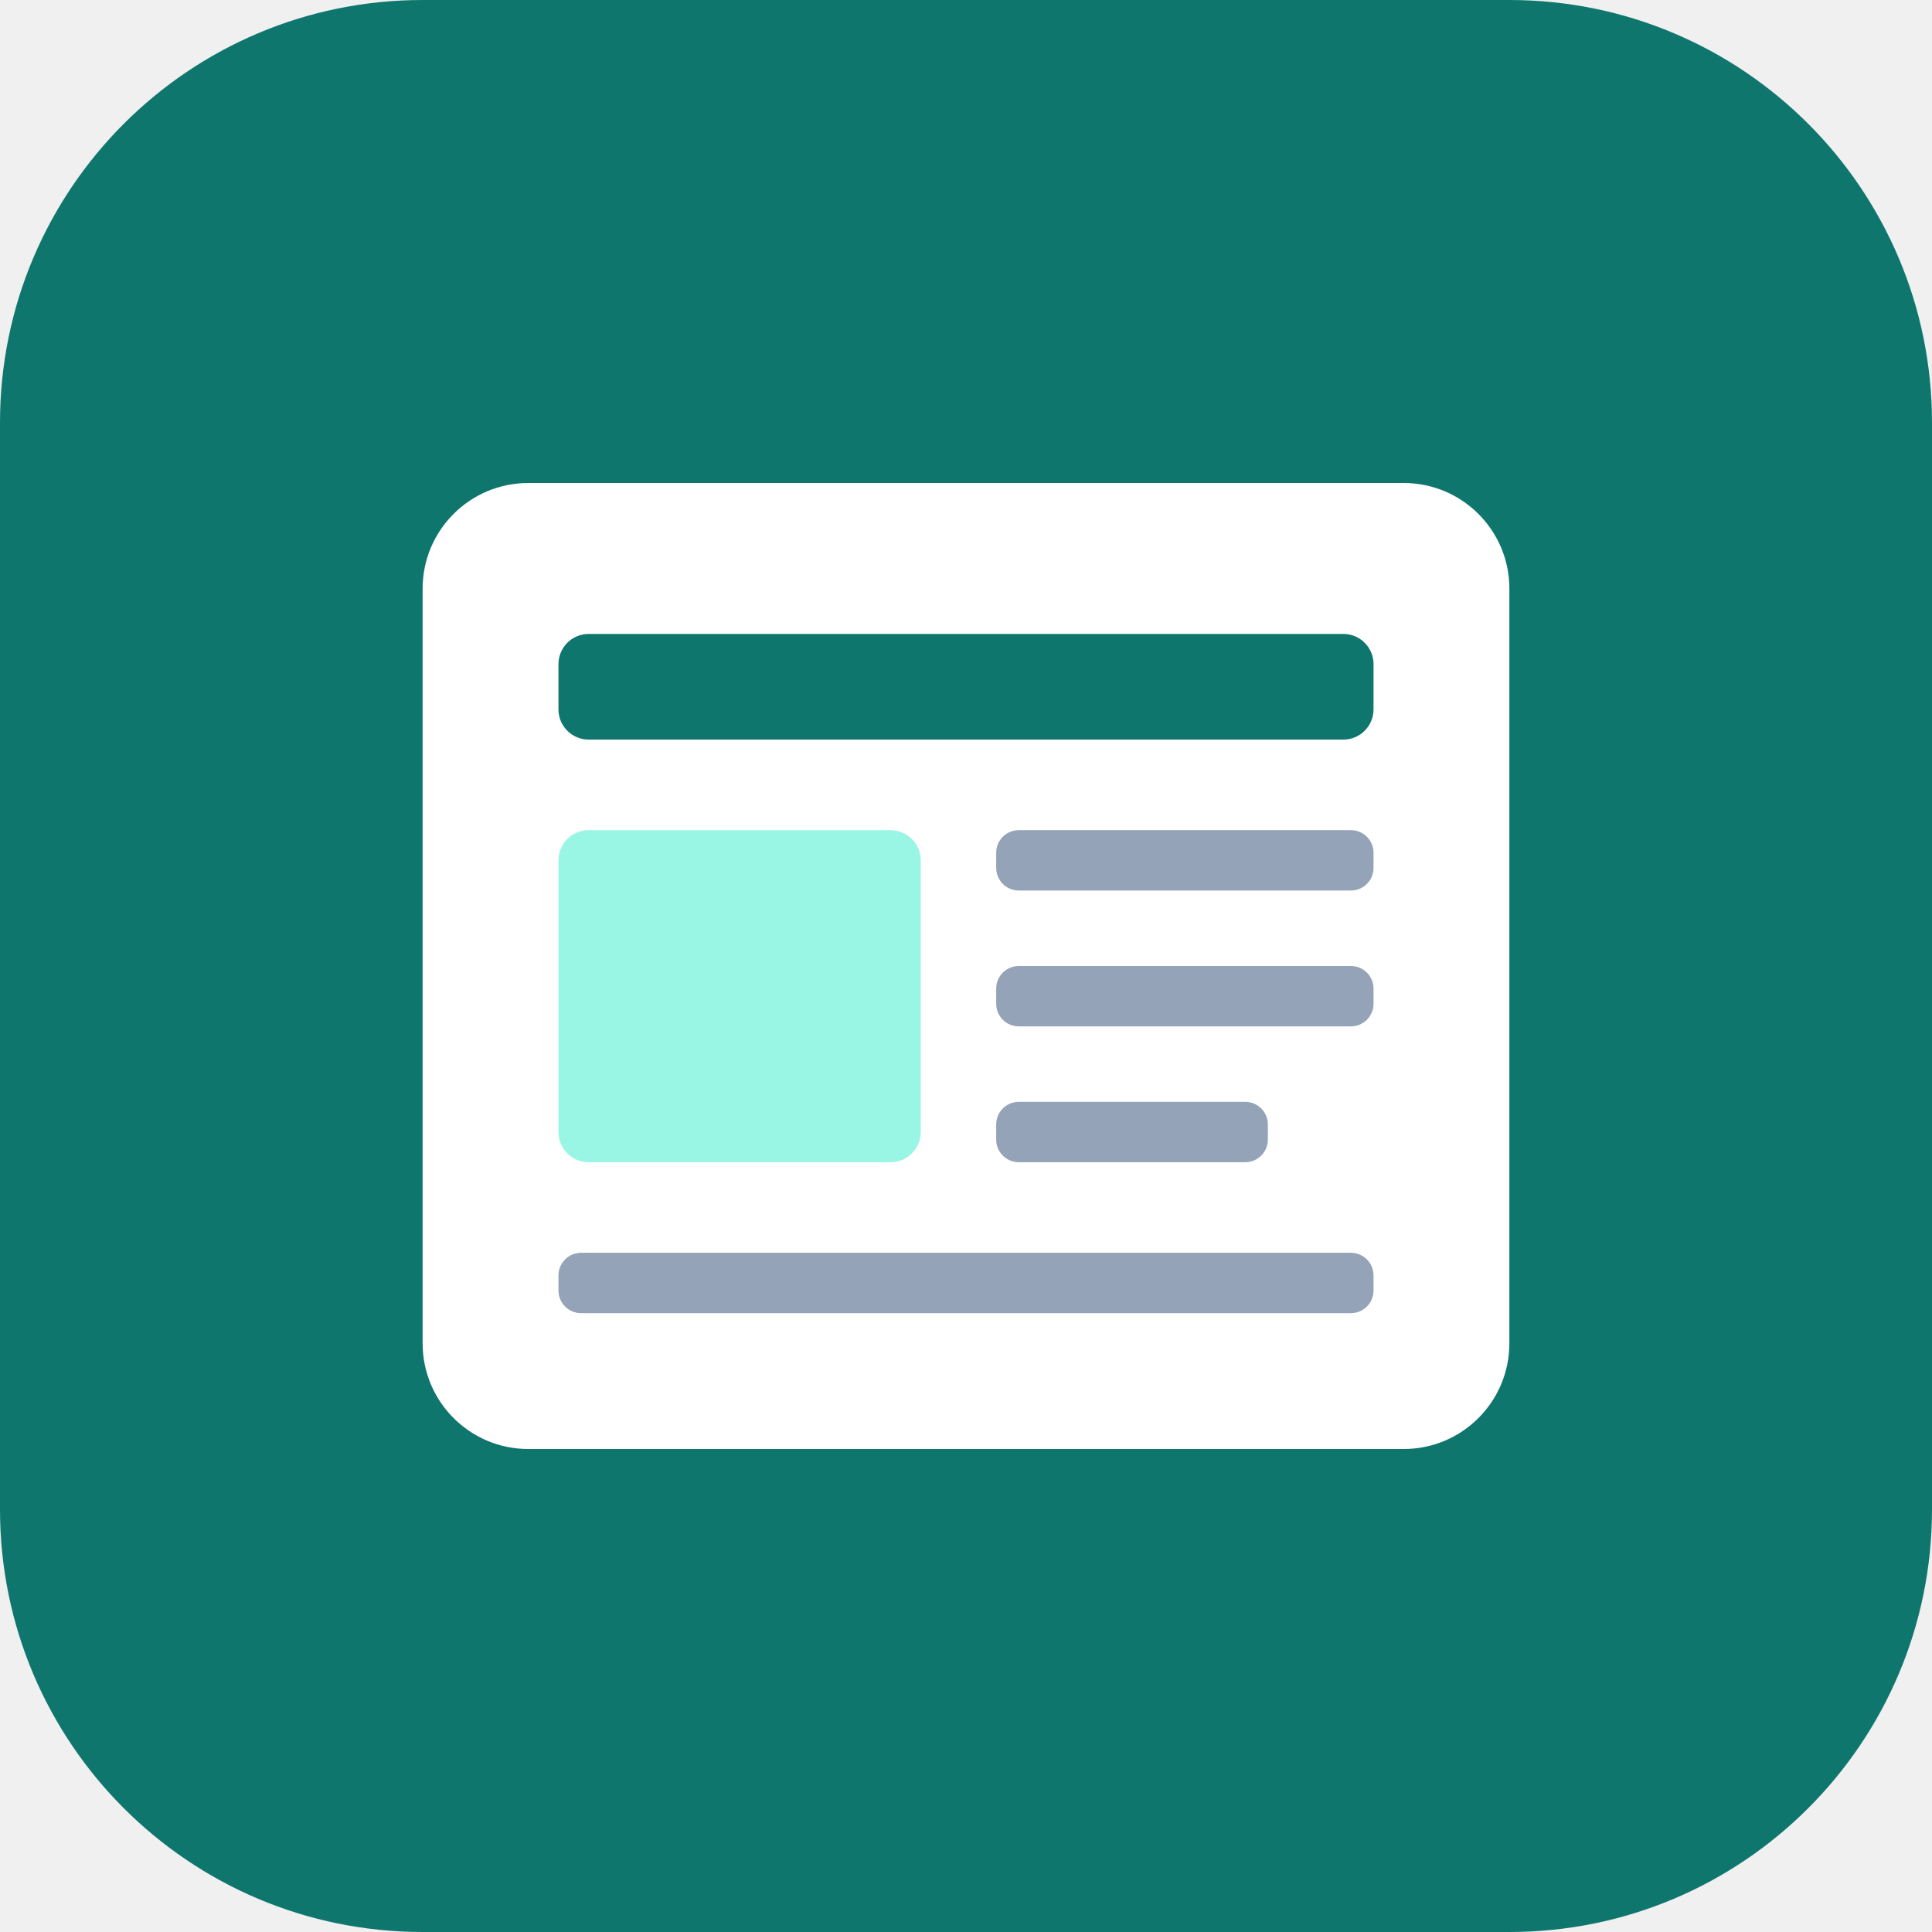
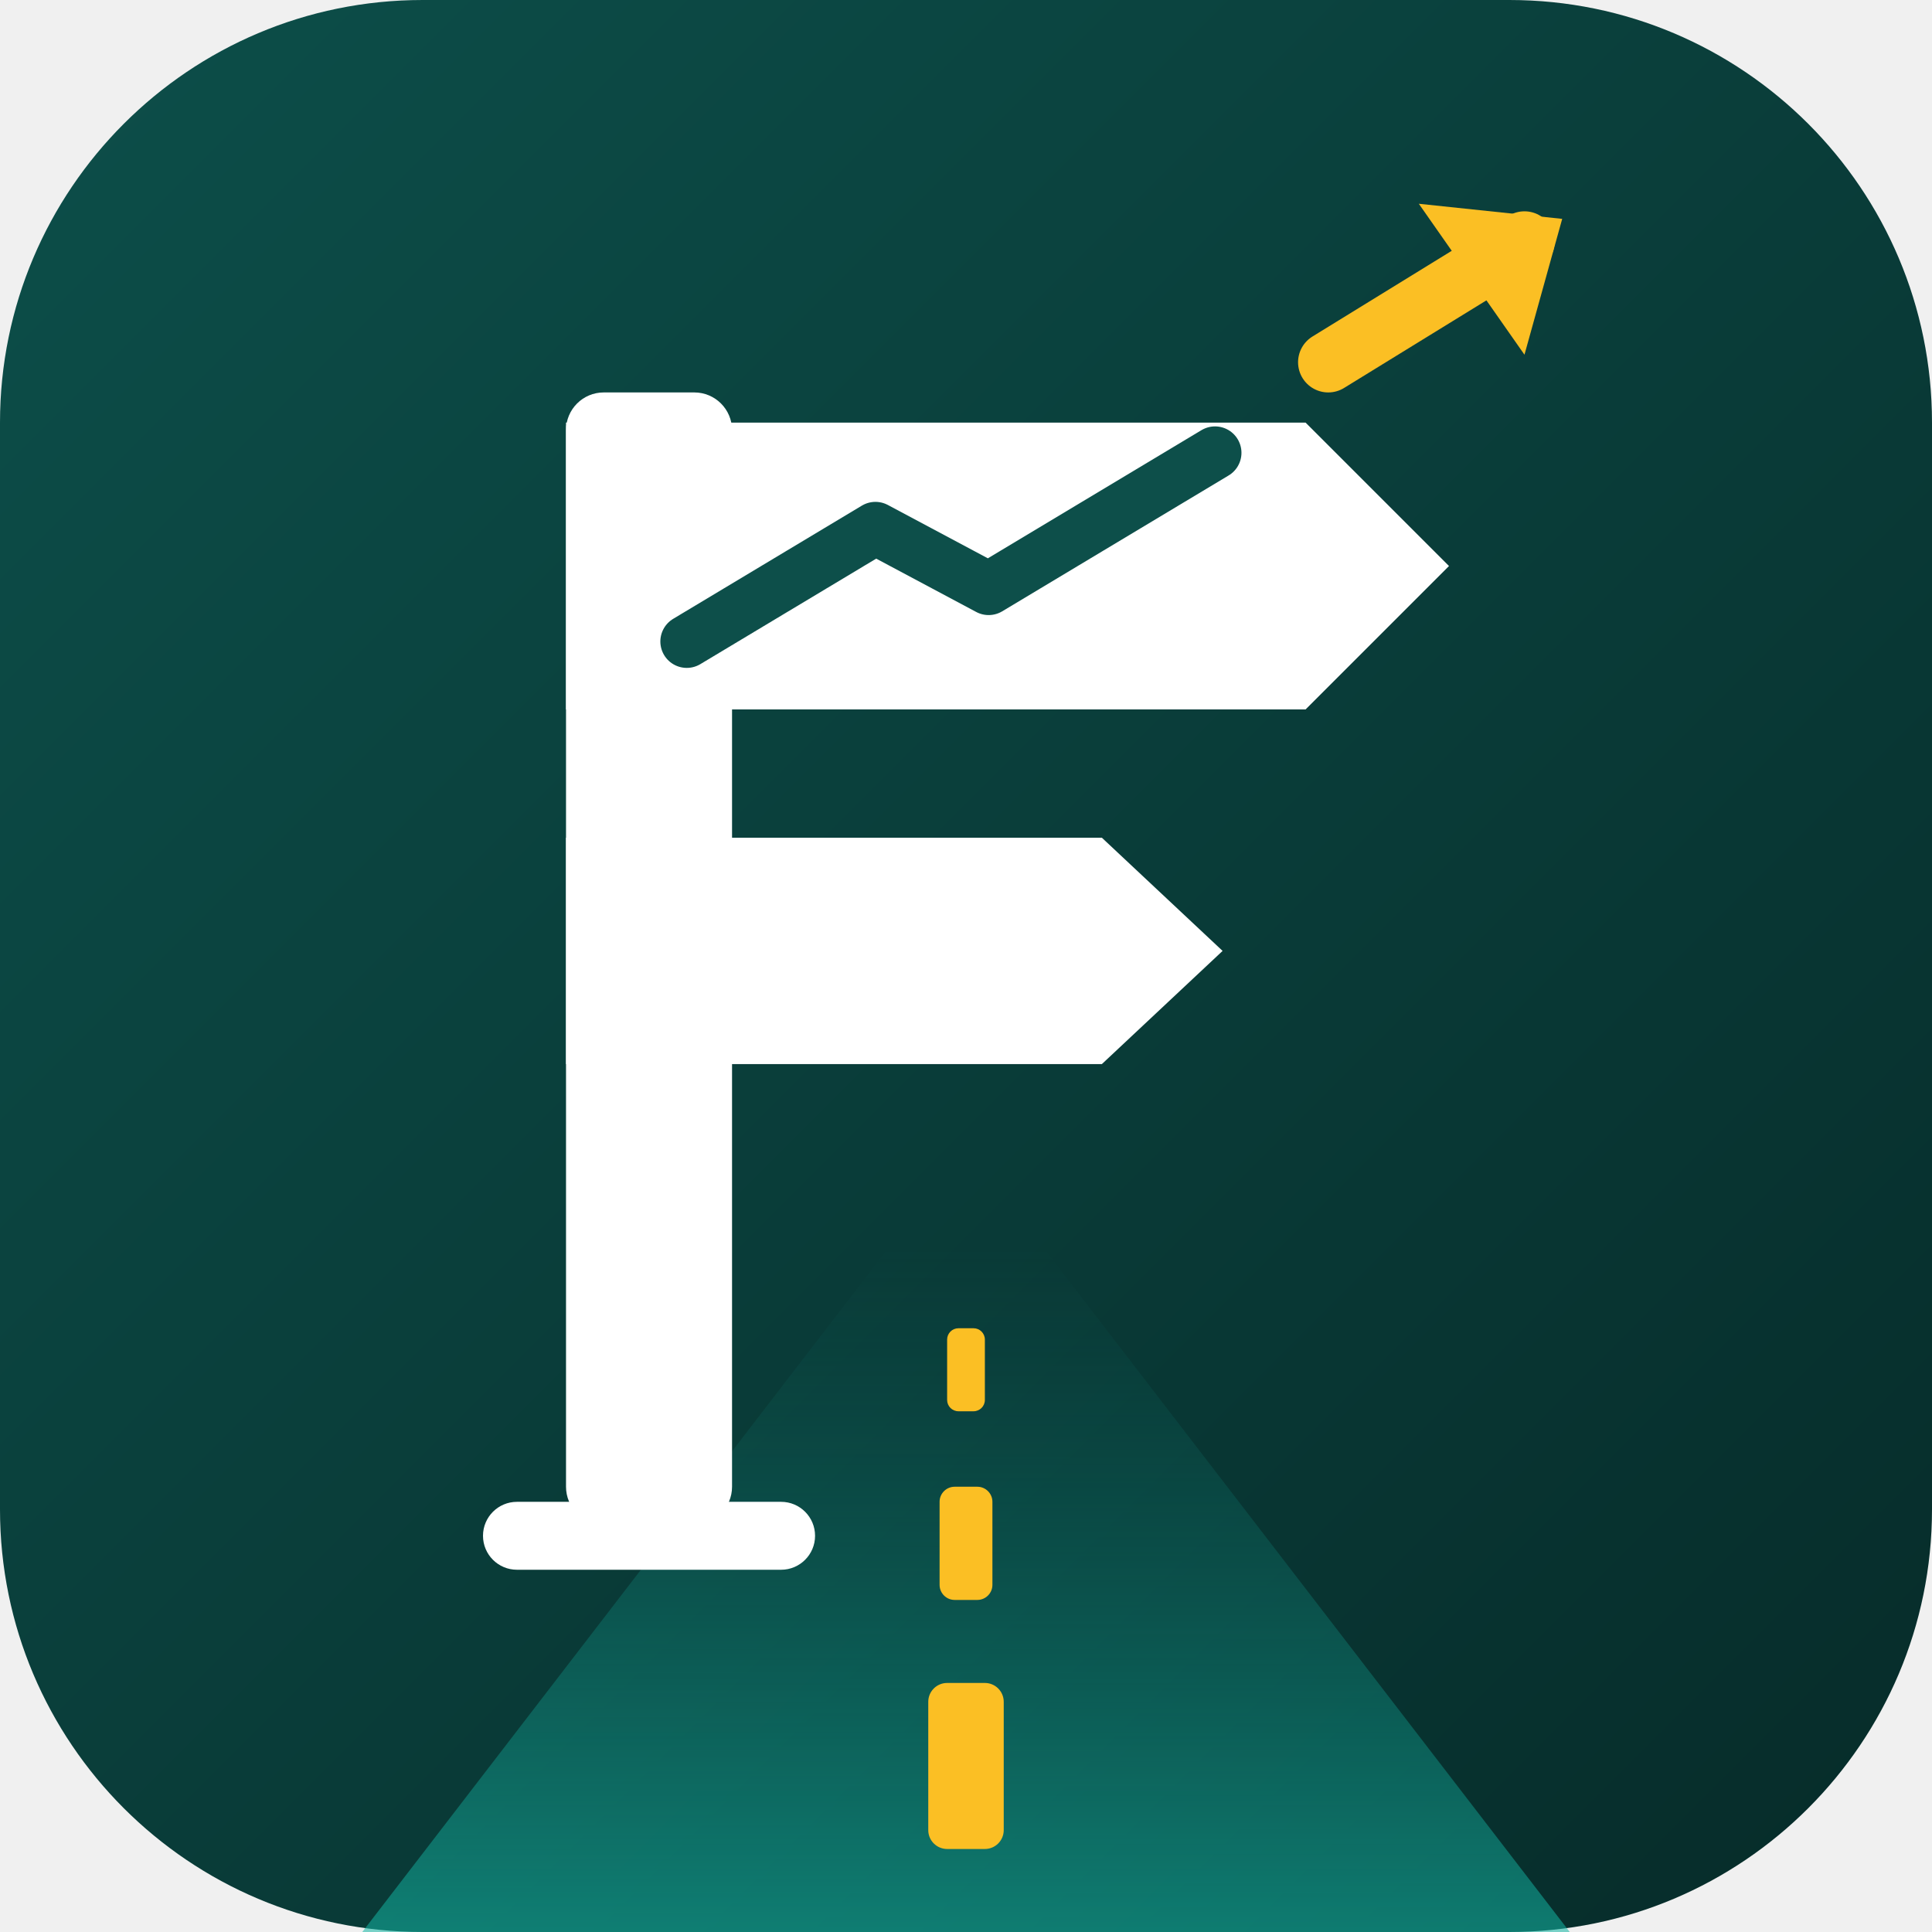
- <svg xmlns="http://www.w3.org/2000/svg" viewBox="0 0 512 512">
-   <rect width="512" height="512" rx="112" fill="#0f766e" />
-   <rect x="112" y="128" width="288" height="256" rx="28" fill="#ffffff" />
-   <rect x="148" y="168" width="216" height="28" rx="8" fill="#0f766e" />
-   <rect x="148" y="220" width="96" height="88" rx="8" fill="#99f6e4" />
-   <rect x="264" y="220" width="100" height="16" rx="6" fill="#94a3b8" />
-   <rect x="264" y="256" width="100" height="16" rx="6" fill="#94a3b8" />
-   <rect x="264" y="292" width="72" height="16" rx="6" fill="#94a3b8" />
-   <rect x="148" y="332" width="216" height="16" rx="6" fill="#94a3b8" />
+ <svg xmlns="http://www.w3.org/2000/svg" viewBox="0 0 512 512" role="img" aria-label="FinStreet">
+   <defs>
+     <linearGradient id="bg" x1="0" y1="0" x2="1" y2="1">
+       <stop offset="0" stop-color="#0d4f4a" />
+       <stop offset="1" stop-color="#062b29" />
+     </linearGradient>
+     <linearGradient id="road" x1="0" y1="0" x2="0" y2="1">
+       <stop offset="0" stop-color="#0f766e" stop-opacity="0" />
+       <stop offset="1" stop-color="#14b8a6" stop-opacity="0.55" />
+     </linearGradient>
+   </defs>
+   <rect width="512" height="512" rx="112" fill="url(#bg)" />
+   <path d="M96 512 L236 330 L276 330 L416 512 Z" fill="url(#road)" />
+   <g fill="#fbbf24">
+     <rect x="251" y="352" width="10" height="22" rx="3" />
+     <rect x="249" y="394" width="14" height="30" rx="4" />
+     <rect x="246" y="446" width="20" height="44" rx="5" />
+   </g>
+   <g fill="#ffffff">
+     <rect x="150" y="104" width="44" height="300" rx="10" />
+     <path d="M150 112 H346 L384 150 L346 188 H150 Z" />
+     <path d="M150 222 H292 L324 252 L292 282 H150 Z" />
+     <rect x="128" y="398" width="88" height="18" rx="9" />
+   </g>
+   <path d="M182 170 L232 140 L262 156 L322 120" fill="none" stroke="#0d4f4a" stroke-width="14" stroke-linecap="round" stroke-linejoin="round" />
+   <path d="M352 96 L404 64" fill="none" stroke="#fbbf24" stroke-width="16" stroke-linecap="round" />
+   <path d="M376 54 L414 58 L404 94 Z" fill="#fbbf24" />
</svg>
